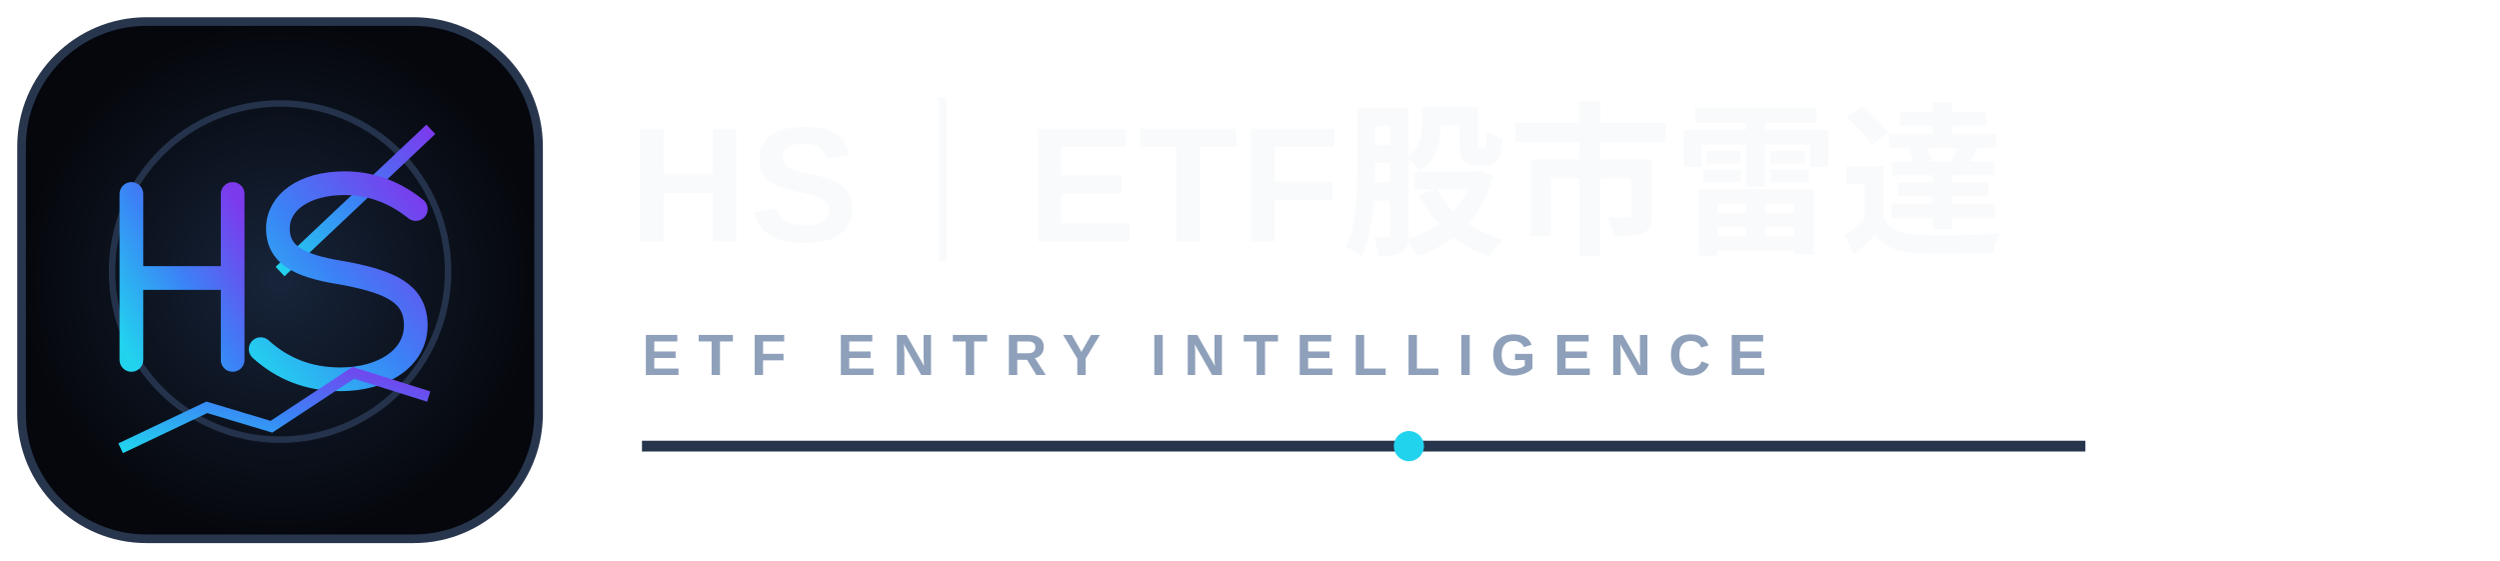
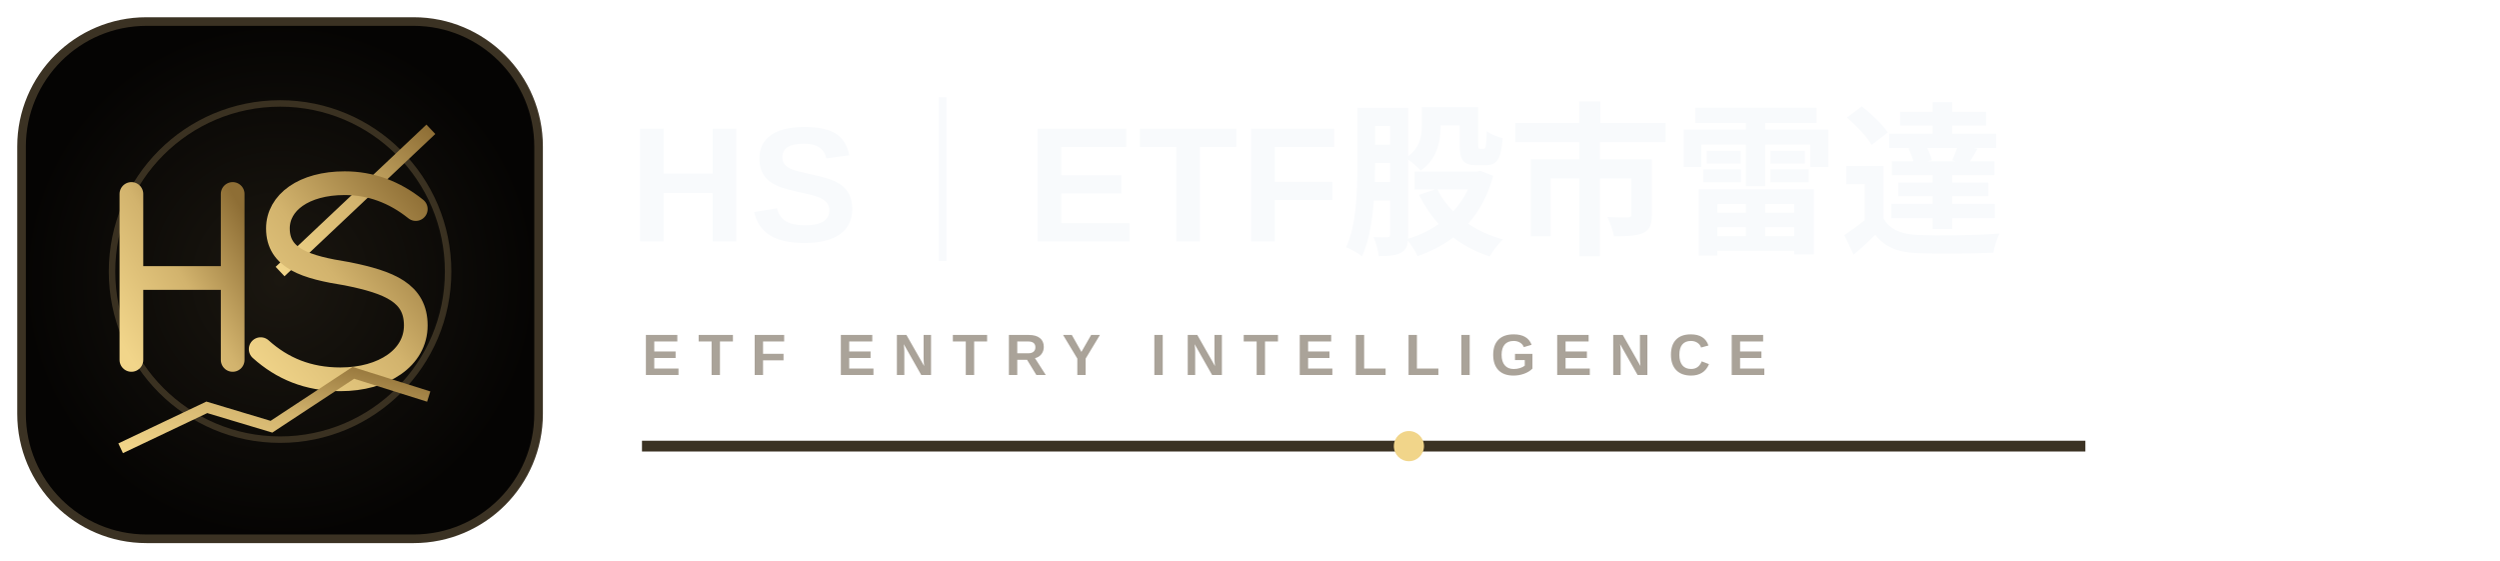
<svg xmlns="http://www.w3.org/2000/svg" viewBox="0 0 1160 260" role="img" aria-labelledby="title desc">
  <defs>
    <linearGradient id="a" x1="0" y1="1" x2="1" y2="0">
-       <stop stop-color="#22d3ee" />
-       <stop offset=".5" stop-color="#3b82f6" />
-       <stop offset="1" stop-color="#7c3aed" />
+       <stop stop-color="#f1d58a" />
+       <stop offset=".5" stop-color="#d2b36d" />
+       <stop offset="1" stop-color="#8e6e35" />
    </linearGradient>
    <radialGradient id="b">
-       <stop stop-color="#17243a" />
-       <stop offset="1" stop-color="#05070c" />
+       <stop stop-color="#1b1710" />
+       <stop offset="1" stop-color="#050403" />
    </radialGradient>
  </defs>
  <g transform="translate(10 10)">
-     <rect width="240" height="240" rx="58" fill="url(#b)" stroke="#27354d" stroke-width="4" />
-     <circle cx="120" cy="116" r="78" fill="none" stroke="#24334b" stroke-width="3" />
+     <rect width="240" height="240" rx="58" fill="url(#b)" stroke="#3b3223" stroke-width="4" />
+     <circle cx="120" cy="116" r="78" fill="none" stroke="#3a3121" stroke-width="3" />
    <path d="M120 116 190 50" stroke="url(#a)" stroke-width="6" />
    <g fill="none" stroke="url(#a)" stroke-width="11" stroke-linecap="round" stroke-linejoin="round">
      <path d="M51 80v77m47-77v77M51 119h47" />
      <path d="M183 87c-10-8-21-12-33-12-19 0-31 9-31 21 0 14 13 18 32 21 20 4 32 9 32 24 0 15-15 25-35 25-15 0-27-5-37-14" />
    </g>
    <path d="m46 198 40-19 30 9 38-25 35 11" fill="none" stroke="url(#a)" stroke-width="5" />
  </g>
  <text x="292" y="112" fill="#f8fafc" font-family="Arial,'Noto Sans TC',sans-serif" font-size="76" font-weight="900" letter-spacing="1">HS｜ETF股市雷達</text>
-   <text x="298" y="174" fill="#8ea0ba" font-family="Arial,sans-serif" font-size="27" font-weight="700" letter-spacing="8">ETF ENTRY INTELLIGENCE</text>
-   <path d="M298 207h670" stroke="#26354c" stroke-width="5" />
+   <text x="298" y="174" fill="#aaa399" font-family="Arial,sans-serif" font-size="27" font-weight="700" letter-spacing="8">ETF ENTRY INTELLIGENCE</text>
+   <path d="M298 207h670" stroke="#3b3223" stroke-width="5" />
  <path d="M298 207h356" stroke="url(#a)" stroke-width="7" stroke-linecap="round" />
-   <circle cx="654" cy="207" r="7" fill="#22d3ee" />
+   <circle cx="654" cy="207" r="7" fill="#f1d58a" />
</svg>
